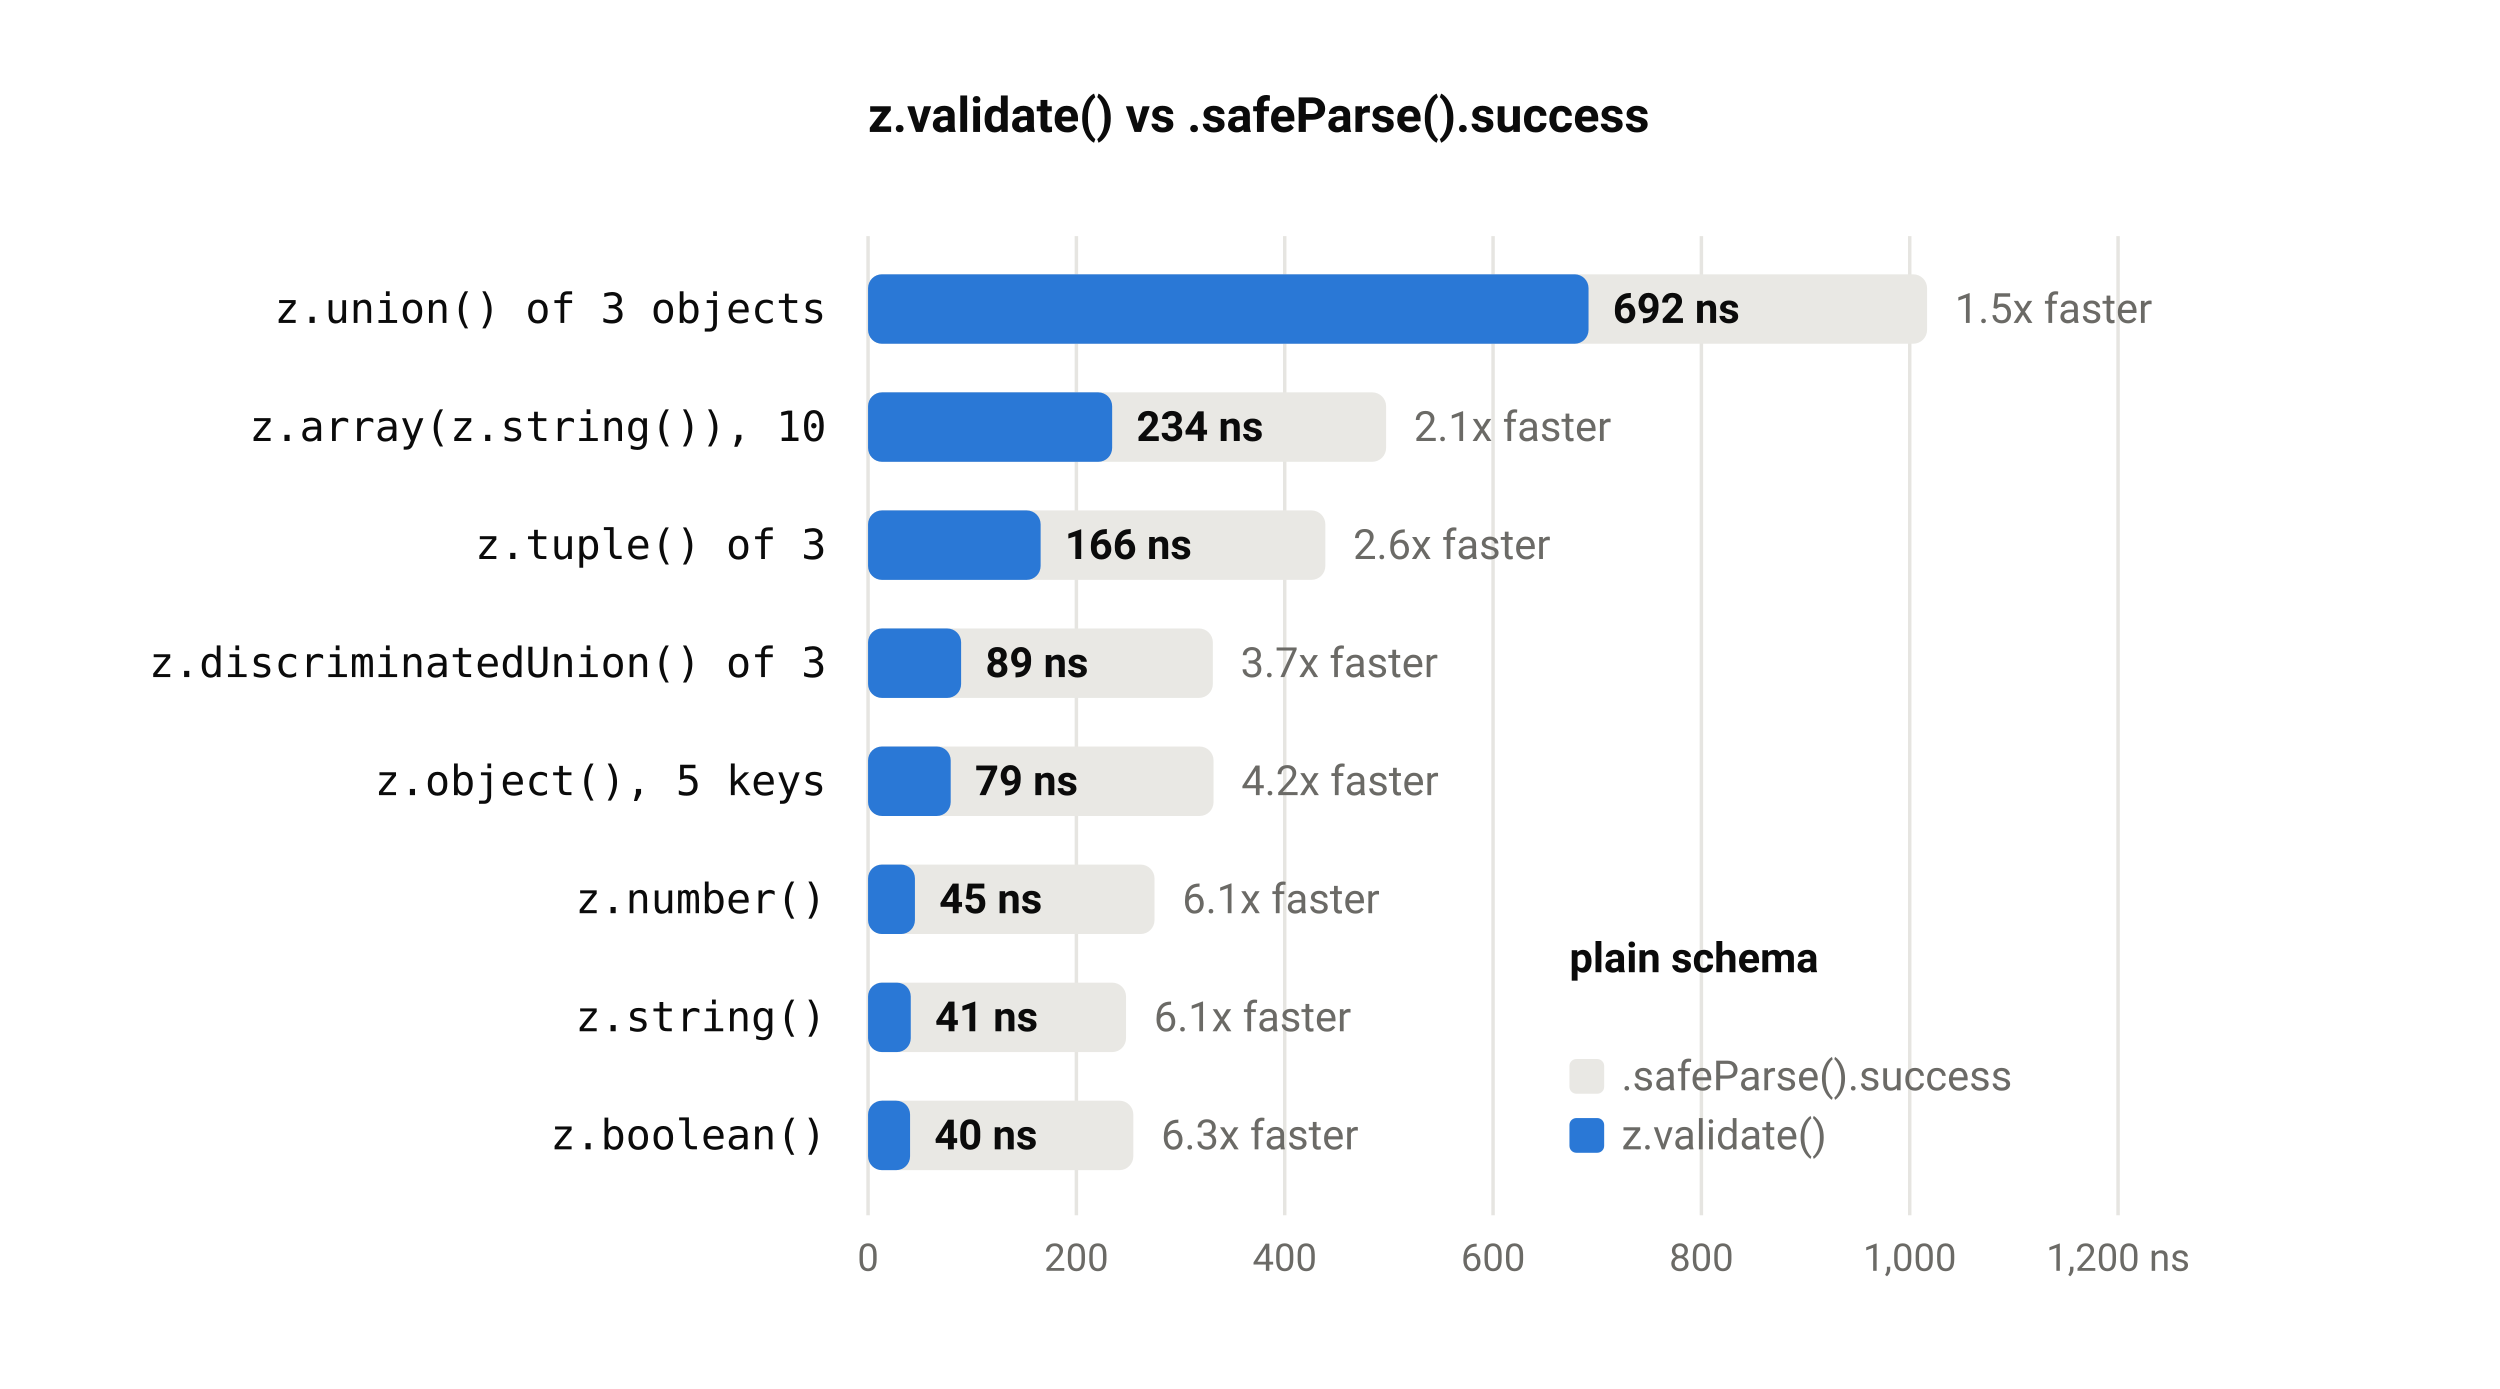
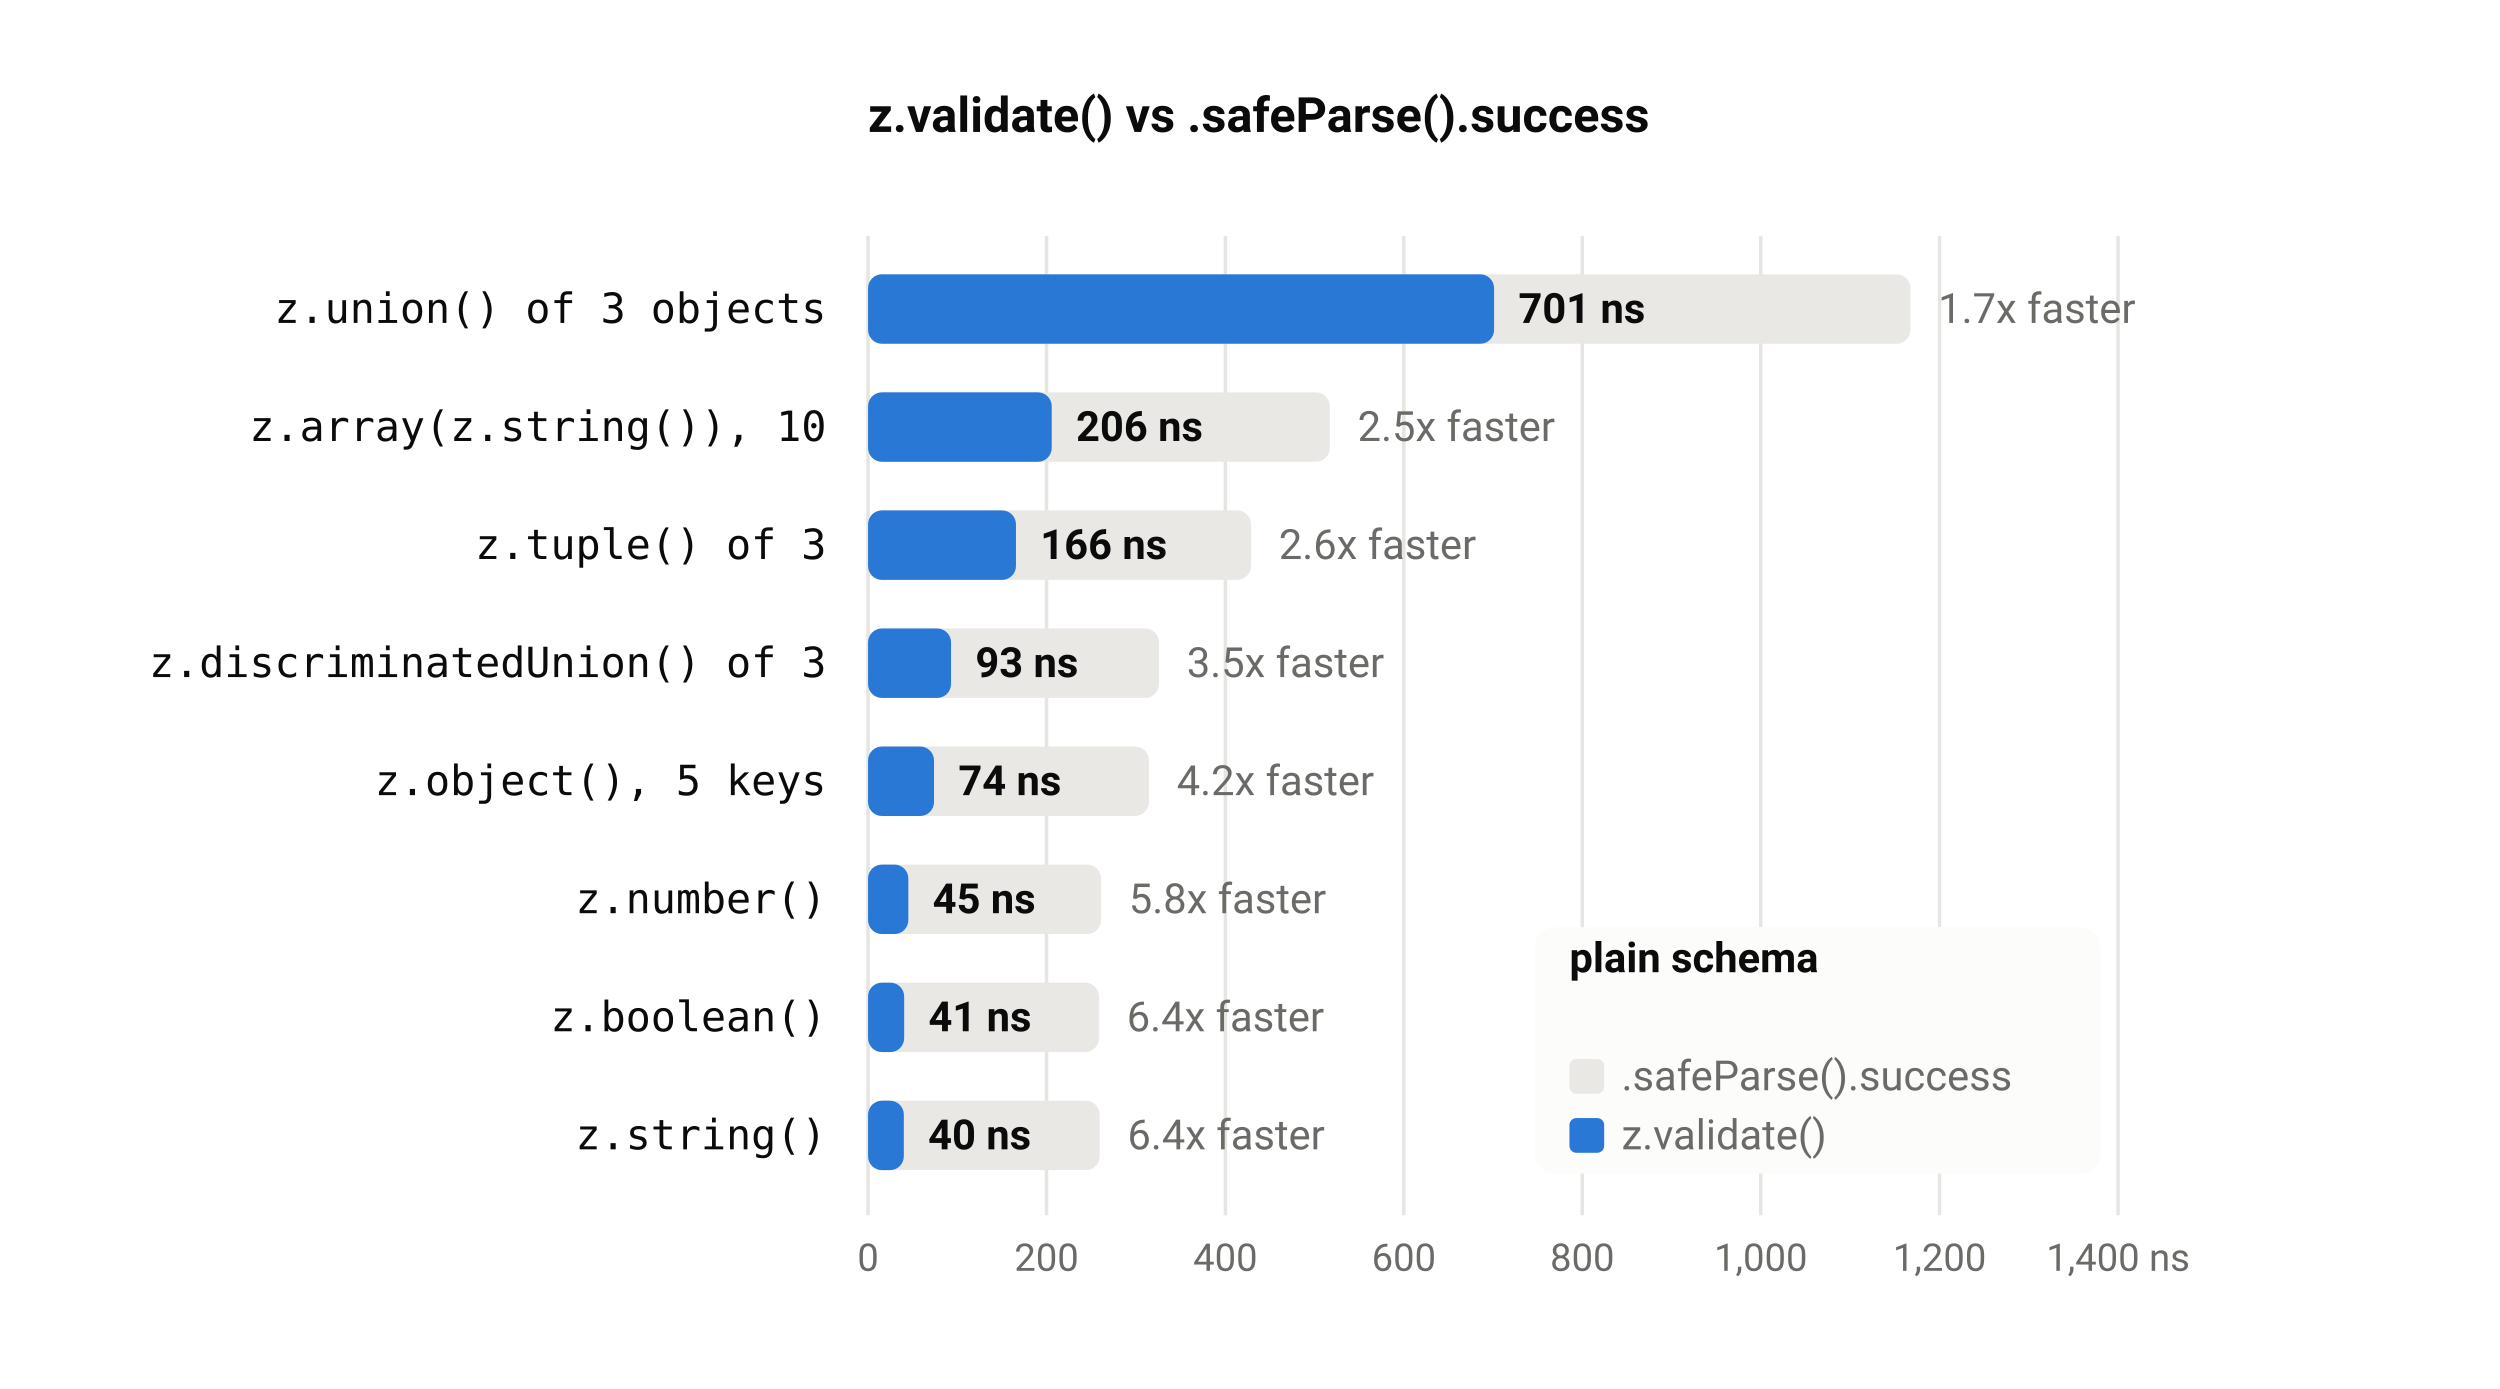
<svg xmlns="http://www.w3.org/2000/svg" width="720" height="400" viewBox="0 0 720 400" font-family="ui-sans-serif, system-ui, -apple-system, Segoe UI, Roboto, sans-serif" font-size="13">
  <text x="250" y="38" fill="#0b0b0b" font-weight="700" font-size="14">z.validate() vs .safeParse().success</text>
  <line x1="250.0" y1="68" x2="250.0" y2="350" stroke="#e6e5e1" stroke-width="1" />
  <text x="250.0" y="366" text-anchor="middle" fill="#6b6a66" font-size="11">0</text>
-   <line x1="310.0" y1="68" x2="310.0" y2="350" stroke="#e6e5e1" stroke-width="1" />
-   <text x="310.0" y="366" text-anchor="middle" fill="#6b6a66" font-size="11">200</text>
-   <line x1="370.0" y1="68" x2="370.0" y2="350" stroke="#e6e5e1" stroke-width="1" />
-   <text x="370.0" y="366" text-anchor="middle" fill="#6b6a66" font-size="11">400</text>
-   <line x1="430.0" y1="68" x2="430.0" y2="350" stroke="#e6e5e1" stroke-width="1" />
-   <text x="430.0" y="366" text-anchor="middle" fill="#6b6a66" font-size="11">600</text>
-   <line x1="490.0" y1="68" x2="490.0" y2="350" stroke="#e6e5e1" stroke-width="1" />
-   <text x="490.0" y="366" text-anchor="middle" fill="#6b6a66" font-size="11">800</text>
-   <line x1="550.0" y1="68" x2="550.0" y2="350" stroke="#e6e5e1" stroke-width="1" />
-   <text x="550.0" y="366" text-anchor="middle" fill="#6b6a66" font-size="11">1,000</text>
+   <line x1="301.4" y1="68" x2="301.4" y2="350" stroke="#e6e5e1" stroke-width="1" />
+   <text x="301.4" y="366" text-anchor="middle" fill="#6b6a66" font-size="11">200</text>
+   <line x1="352.9" y1="68" x2="352.9" y2="350" stroke="#e6e5e1" stroke-width="1" />
+   <text x="352.9" y="366" text-anchor="middle" fill="#6b6a66" font-size="11">400</text>
+   <line x1="404.3" y1="68" x2="404.3" y2="350" stroke="#e6e5e1" stroke-width="1" />
+   <text x="404.3" y="366" text-anchor="middle" fill="#6b6a66" font-size="11">600</text>
+   <line x1="455.7" y1="68" x2="455.7" y2="350" stroke="#e6e5e1" stroke-width="1" />
+   <text x="455.7" y="366" text-anchor="middle" fill="#6b6a66" font-size="11">800</text>
+   <line x1="507.1" y1="68" x2="507.1" y2="350" stroke="#e6e5e1" stroke-width="1" />
+   <text x="507.1" y="366" text-anchor="middle" fill="#6b6a66" font-size="11">1,000</text>
+   <line x1="558.6" y1="68" x2="558.6" y2="350" stroke="#e6e5e1" stroke-width="1" />
+   <text x="558.6" y="366" text-anchor="middle" fill="#6b6a66" font-size="11">1,200</text>
  <line x1="610.0" y1="68" x2="610.0" y2="350" stroke="#e6e5e1" stroke-width="1" />
-   <text x="610.0" y="366" text-anchor="middle" fill="#6b6a66" font-size="11">1,200 ns</text>
+   <text x="610.0" y="366" text-anchor="middle" fill="#6b6a66" font-size="11">1,400 ns</text>
  <text x="238" y="93" text-anchor="end" fill="#0b0b0b" font-family="ui-monospace, SFMono-Regular, Menlo, monospace" font-size="12">z.union() of 3 objects</text>
-   <rect x="250" y="79" width="305.0" height="20" rx="4" fill="#e9e8e4" />
-   <rect x="250" y="79" width="207.5" height="20" rx="4" fill="#2a78d6" />
-   <text x="464.5" y="93" fill="#0b0b0b" font-weight="700" font-size="12">692 ns</text>
-   <text x="563.0" y="93" fill="#6b6a66" font-size="12">1.5x faster</text>
+   <rect x="250" y="79" width="300.2" height="20" rx="4" fill="#e9e8e4" />
+   <rect x="250" y="79" width="180.3" height="20" rx="4" fill="#2a78d6" />
+   <text x="437.3" y="93" fill="#0b0b0b" font-weight="700" font-size="12">701 ns</text>
+   <text x="558.2" y="93" fill="#6b6a66" font-size="12">1.7x faster</text>
  <text x="238" y="127" text-anchor="end" fill="#0b0b0b" font-family="ui-monospace, SFMono-Regular, Menlo, monospace" font-size="12">z.array(z.string()), 10</text>
-   <rect x="250" y="113" width="149.2" height="20" rx="4" fill="#e9e8e4" />
-   <rect x="250" y="113" width="70.3" height="20" rx="4" fill="#2a78d6" />
-   <text x="327.3" y="127" fill="#0b0b0b" font-weight="700" font-size="12">234 ns</text>
-   <text x="407.2" y="127" fill="#6b6a66" font-size="12">2.1x faster</text>
+   <rect x="250" y="113" width="133.0" height="20" rx="4" fill="#e9e8e4" />
+   <rect x="250" y="113" width="52.9" height="20" rx="4" fill="#2a78d6" />
+   <text x="309.9" y="127" fill="#0b0b0b" font-weight="700" font-size="12">206 ns</text>
+   <text x="391.0" y="127" fill="#6b6a66" font-size="12">2.5x faster</text>
  <text x="238" y="161" text-anchor="end" fill="#0b0b0b" font-family="ui-monospace, SFMono-Regular, Menlo, monospace" font-size="12">z.tuple() of 3</text>
-   <rect x="250" y="147" width="131.7" height="20" rx="4" fill="#e9e8e4" />
-   <rect x="250" y="147" width="49.7" height="20" rx="4" fill="#2a78d6" />
-   <text x="306.7" y="161" fill="#0b0b0b" font-weight="700" font-size="12">166 ns</text>
-   <text x="389.7" y="161" fill="#6b6a66" font-size="12">2.6x faster</text>
+   <rect x="250" y="147" width="110.3" height="20" rx="4" fill="#e9e8e4" />
+   <rect x="250" y="147" width="42.6" height="20" rx="4" fill="#2a78d6" />
+   <text x="299.6" y="161" fill="#0b0b0b" font-weight="700" font-size="12">166 ns</text>
+   <text x="368.3" y="161" fill="#6b6a66" font-size="12">2.6x faster</text>
  <text x="238" y="195" text-anchor="end" fill="#0b0b0b" font-family="ui-monospace, SFMono-Regular, Menlo, monospace" font-size="12">z.discriminatedUnion() of 3</text>
-   <rect x="250" y="181" width="99.3" height="20" rx="4" fill="#e9e8e4" />
-   <rect x="250" y="181" width="26.8" height="20" rx="4" fill="#2a78d6" />
-   <text x="283.8" y="195" fill="#0b0b0b" font-weight="700" font-size="12">89 ns</text>
-   <text x="357.3" y="195" fill="#6b6a66" font-size="12">3.7x faster</text>
+   <rect x="250" y="181" width="83.8" height="20" rx="4" fill="#e9e8e4" />
+   <rect x="250" y="181" width="23.9" height="20" rx="4" fill="#2a78d6" />
+   <text x="280.9" y="195" fill="#0b0b0b" font-weight="700" font-size="12">93 ns</text>
+   <text x="341.8" y="195" fill="#6b6a66" font-size="12">3.5x faster</text>
  <text x="238" y="229" text-anchor="end" fill="#0b0b0b" font-family="ui-monospace, SFMono-Regular, Menlo, monospace" font-size="12">z.object(), 5 keys</text>
-   <rect x="250" y="215" width="99.5" height="20" rx="4" fill="#e9e8e4" />
-   <rect x="250" y="215" width="23.8" height="20" rx="4" fill="#2a78d6" />
-   <text x="280.8" y="229" fill="#0b0b0b" font-weight="700" font-size="12">79 ns</text>
-   <text x="357.5" y="229" fill="#6b6a66" font-size="12">4.2x faster</text>
+   <rect x="250" y="215" width="80.9" height="20" rx="4" fill="#e9e8e4" />
+   <rect x="250" y="215" width="19.0" height="20" rx="4" fill="#2a78d6" />
+   <text x="276.0" y="229" fill="#0b0b0b" font-weight="700" font-size="12">74 ns</text>
+   <text x="338.9" y="229" fill="#6b6a66" font-size="12">4.2x faster</text>
  <text x="238" y="263" text-anchor="end" fill="#0b0b0b" font-family="ui-monospace, SFMono-Regular, Menlo, monospace" font-size="12">z.number()</text>
-   <rect x="250" y="249" width="82.5" height="20" rx="4" fill="#e9e8e4" />
-   <rect x="250" y="249" width="13.5" height="20" rx="4" fill="#2a78d6" />
-   <text x="270.5" y="263" fill="#0b0b0b" font-weight="700" font-size="12">45 ns</text>
-   <text x="340.5" y="263" fill="#6b6a66" font-size="12">6.1x faster</text>
-   <text x="238" y="297" text-anchor="end" fill="#0b0b0b" font-family="ui-monospace, SFMono-Regular, Menlo, monospace" font-size="12">z.string()</text>
-   <rect x="250" y="283" width="74.3" height="20" rx="4" fill="#e9e8e4" />
-   <rect x="250" y="283" width="12.3" height="20" rx="4" fill="#2a78d6" />
-   <text x="269.3" y="297" fill="#0b0b0b" font-weight="700" font-size="12">41 ns</text>
-   <text x="332.3" y="297" fill="#6b6a66" font-size="12">6.1x faster</text>
-   <text x="238" y="331" text-anchor="end" fill="#0b0b0b" font-family="ui-monospace, SFMono-Regular, Menlo, monospace" font-size="12">z.boolean()</text>
-   <rect x="250" y="317" width="76.4" height="20" rx="4" fill="#e9e8e4" />
-   <rect x="250" y="317" width="12.1" height="20" rx="4" fill="#2a78d6" />
-   <text x="269.1" y="331" fill="#0b0b0b" font-weight="700" font-size="12">40 ns</text>
-   <text x="334.4" y="331" fill="#6b6a66" font-size="12">6.3x faster</text>
+   <rect x="250" y="249" width="67.1" height="20" rx="4" fill="#e9e8e4" />
+   <rect x="250" y="249" width="11.6" height="20" rx="4" fill="#2a78d6" />
+   <text x="268.6" y="263" fill="#0b0b0b" font-weight="700" font-size="12">45 ns</text>
+   <text x="325.1" y="263" fill="#6b6a66" font-size="12">5.8x faster</text>
+   <text x="238" y="297" text-anchor="end" fill="#0b0b0b" font-family="ui-monospace, SFMono-Regular, Menlo, monospace" font-size="12">z.boolean()</text>
+   <rect x="250" y="283" width="66.5" height="20" rx="4" fill="#e9e8e4" />
+   <rect x="250" y="283" width="10.4" height="20" rx="4" fill="#2a78d6" />
+   <text x="267.4" y="297" fill="#0b0b0b" font-weight="700" font-size="12">41 ns</text>
+   <text x="324.5" y="297" fill="#6b6a66" font-size="12">6.4x faster</text>
+   <text x="238" y="331" text-anchor="end" fill="#0b0b0b" font-family="ui-monospace, SFMono-Regular, Menlo, monospace" font-size="12">z.string()</text>
+   <rect x="250" y="317" width="66.7" height="20" rx="4" fill="#e9e8e4" />
+   <rect x="250" y="317" width="10.3" height="20" rx="4" fill="#2a78d6" />
+   <text x="267.3" y="331" fill="#0b0b0b" font-weight="700" font-size="12">40 ns</text>
+   <text x="324.7" y="331" fill="#6b6a66" font-size="12">6.4x faster</text>
+   <rect x="442" y="267.0" width="163.0" height="71.0" rx="6" fill="#fcfcfb" />
  <text x="452" y="280" fill="#0b0b0b" font-weight="600" font-size="12">plain schema</text>
  <rect x="452" y="305" width="10" height="10" rx="2" fill="#e9e8e4" />
  <text x="467" y="314" fill="#6b6a66" font-size="12">.safeParse().success</text>
  <rect x="452" y="322" width="10" height="10" rx="2" fill="#2a78d6" />
  <text x="467" y="331" fill="#6b6a66" font-size="12">z.validate()</text>
</svg>
